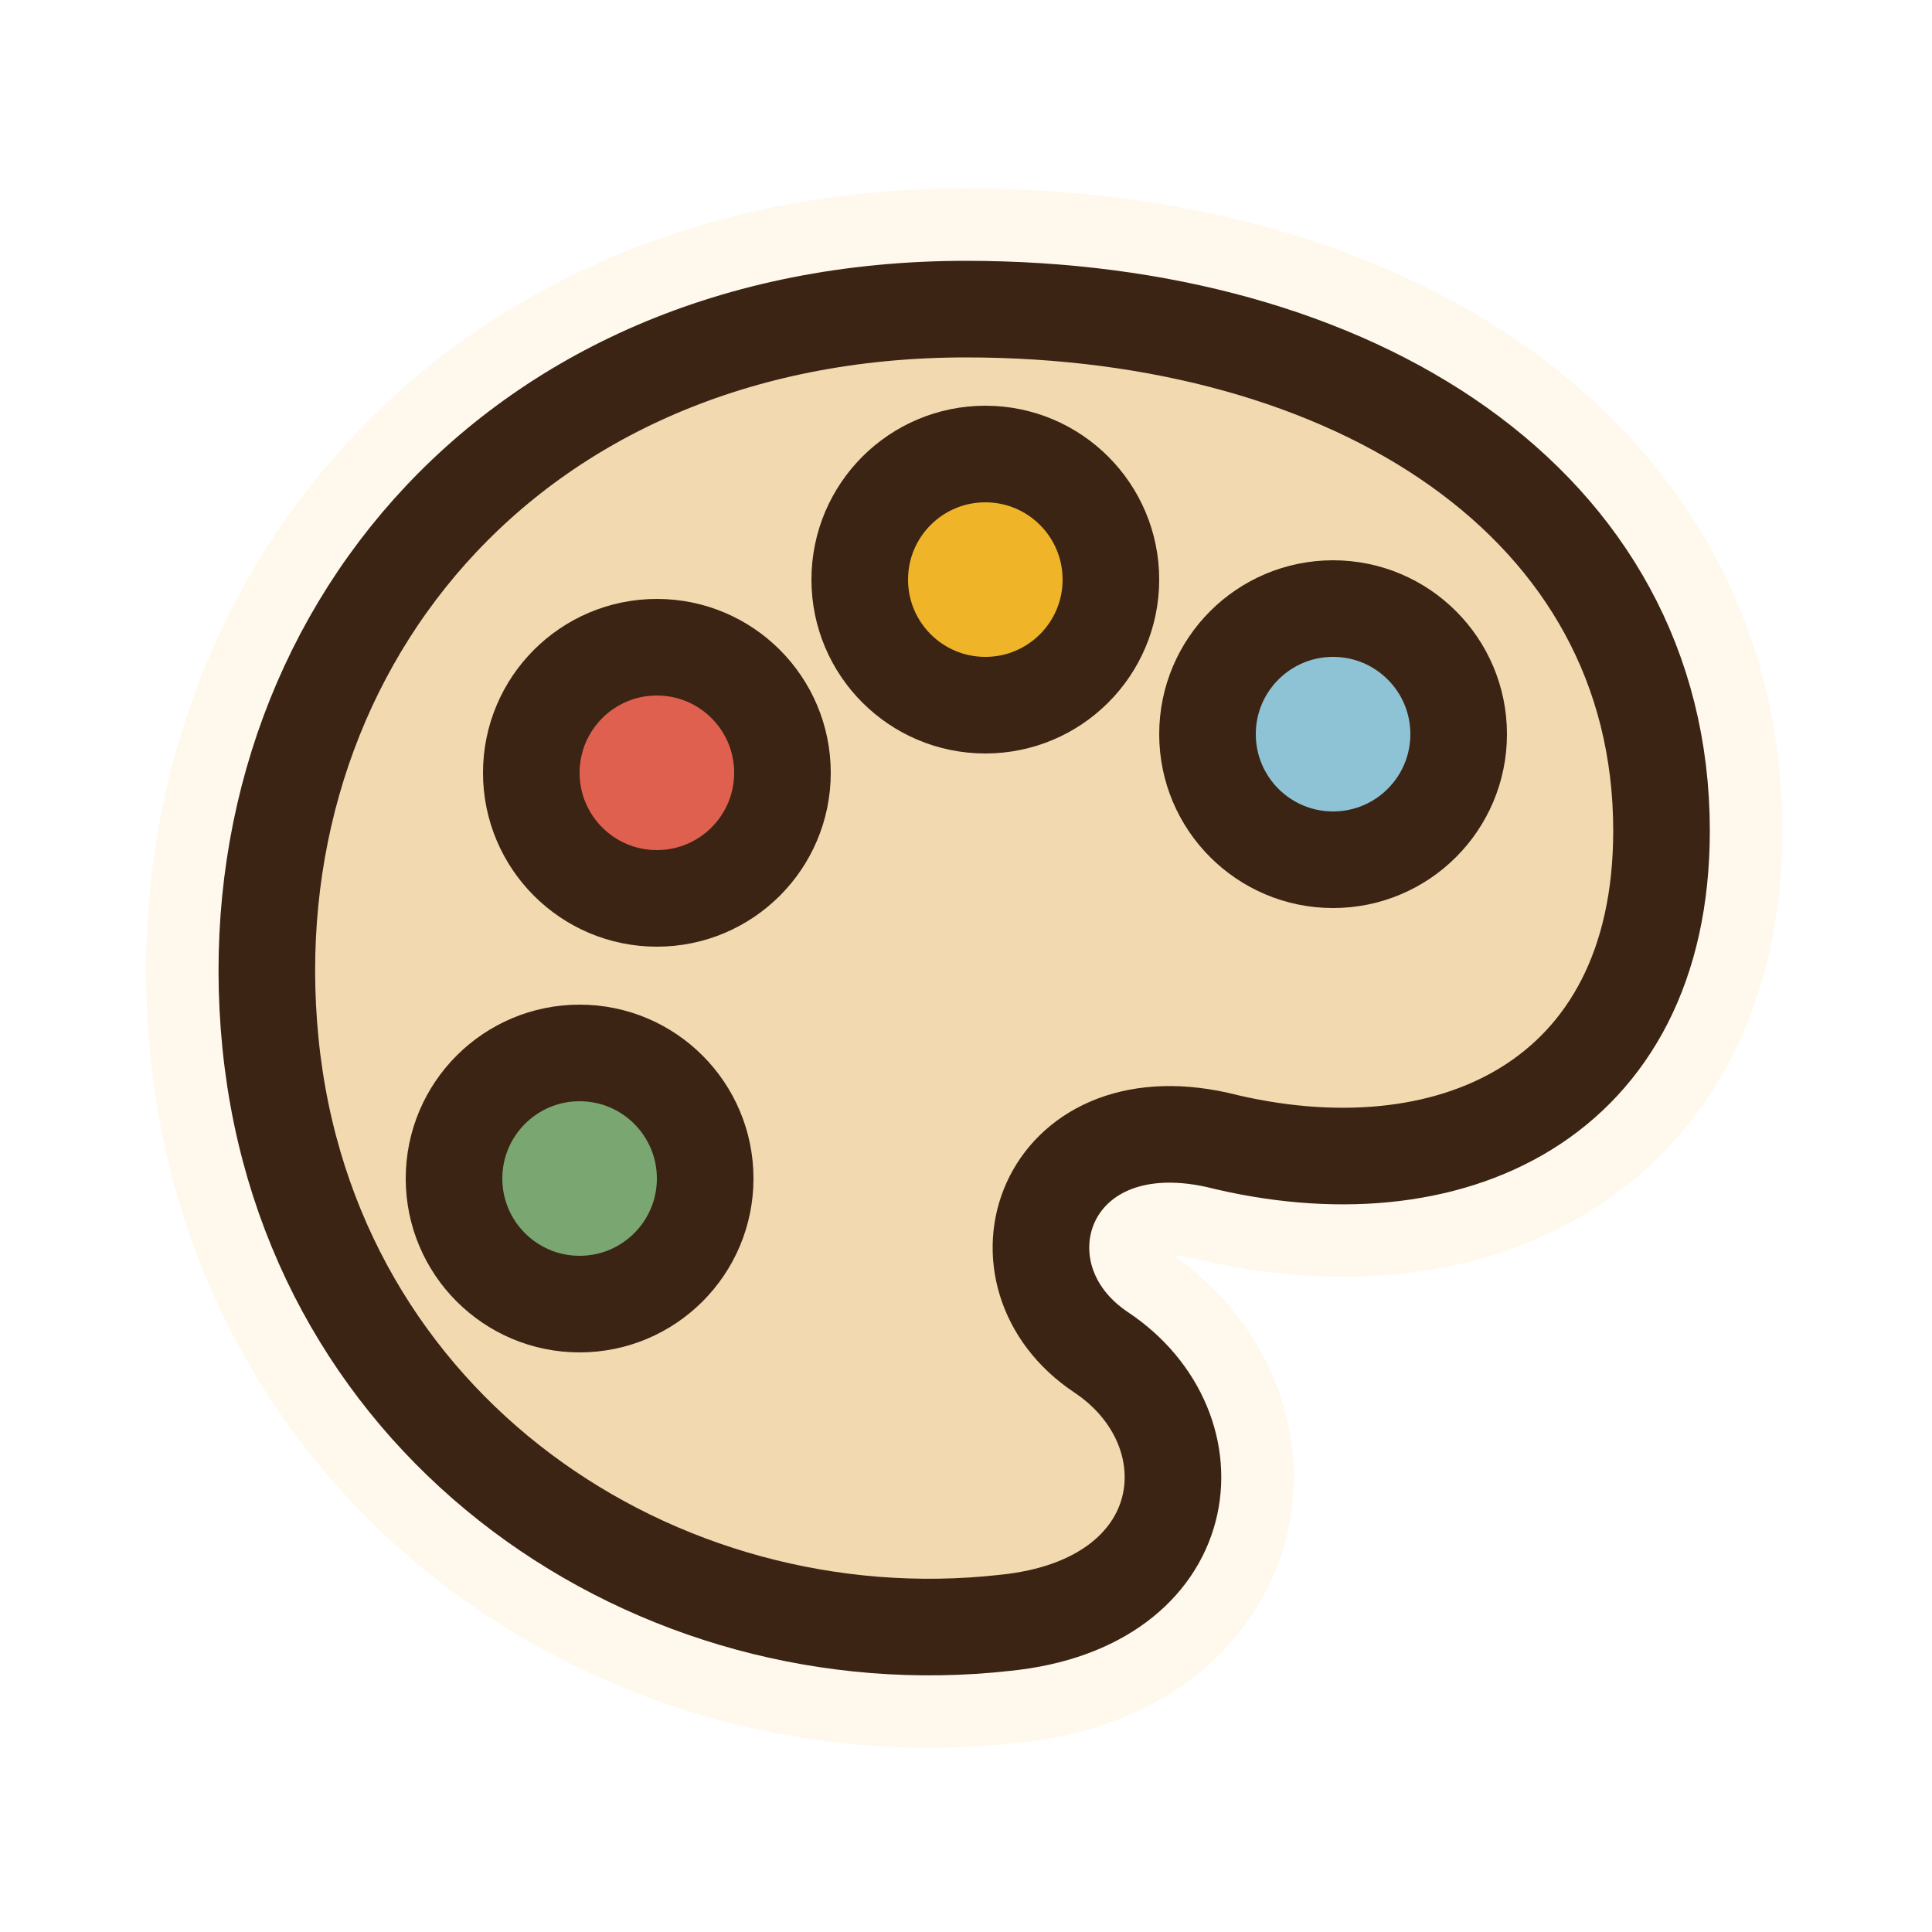
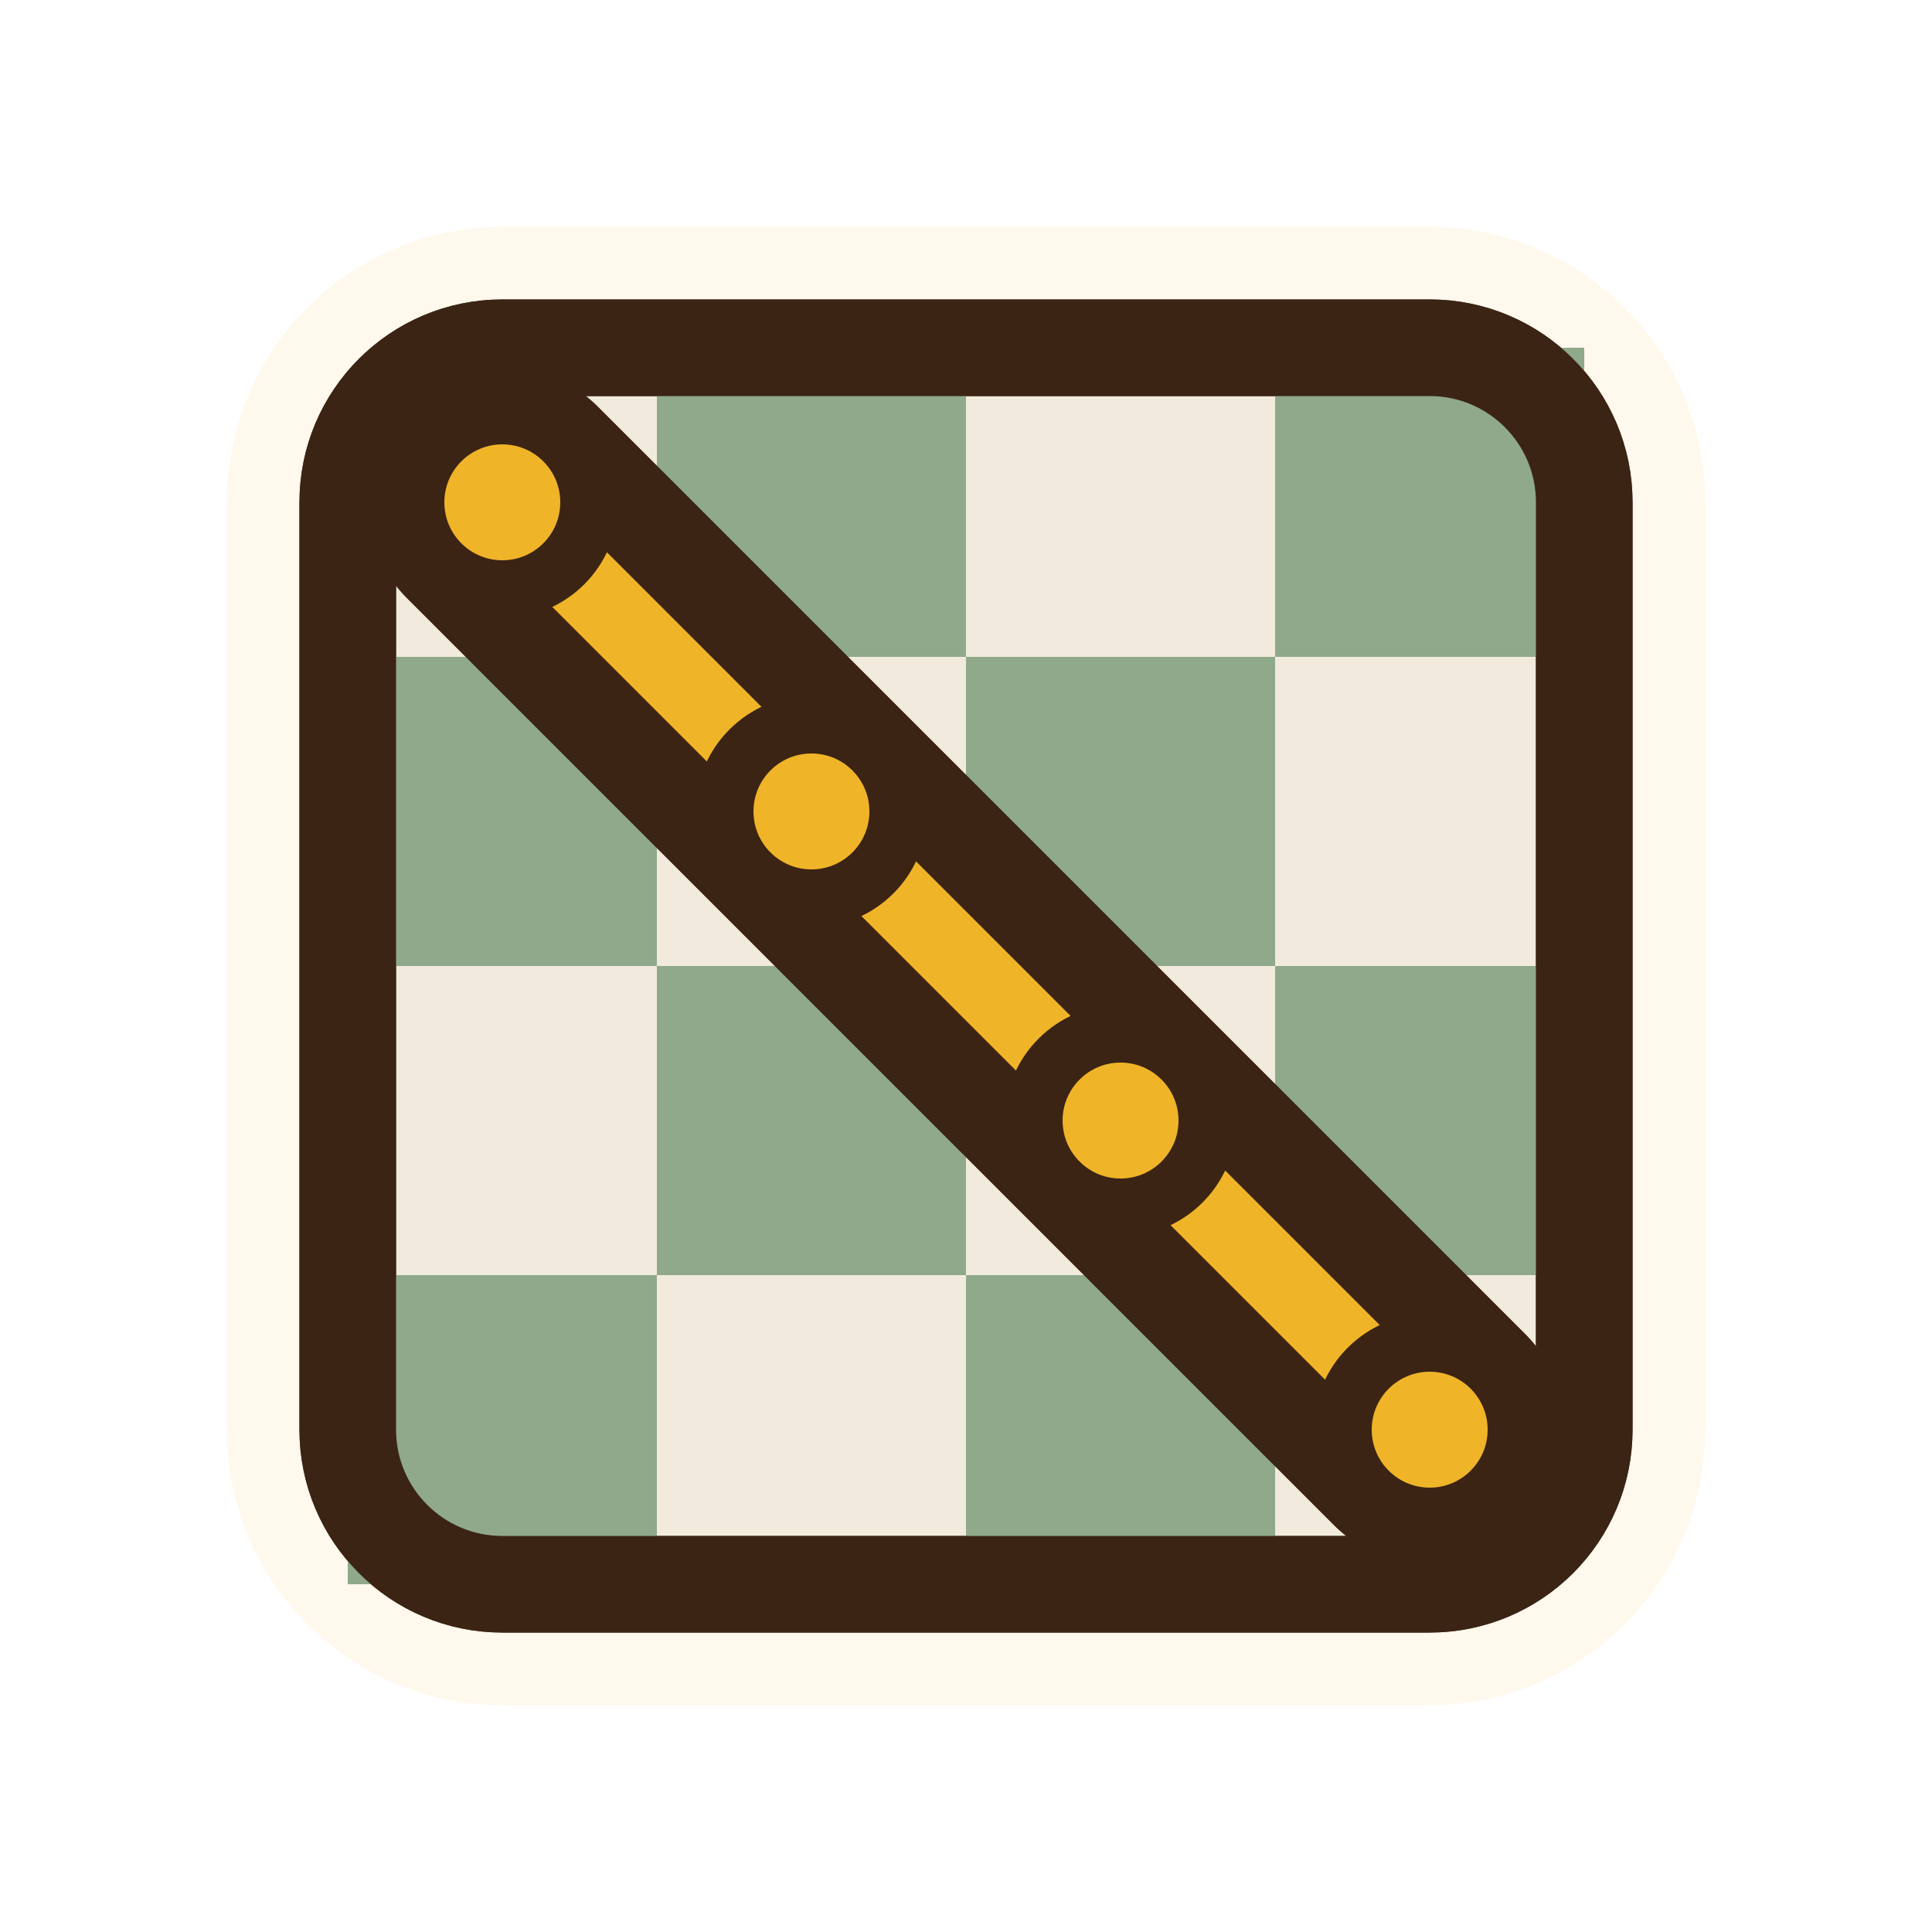
<svg xmlns="http://www.w3.org/2000/svg" viewBox="0 0 100 100" role="img" aria-labelledby="t">
  <g stroke-linejoin="round" stroke-linecap="round">
    <g fill="#fff8ec" stroke="#fff8ec" stroke-width="12.5">
-       <path d="M50 16C26 16 12 34 14 54C16 74 34 86 52 84C62 83 63 74 57 70C51 66 54 57 63 59C75 62 86 57 86 43C86 26 70 16 50 16Z" fill="#fff8ec" />
-       <circle cx="34" cy="40" r="6.5" fill="#fff8ec" />
-       <circle cx="51" cy="30" r="6.5" fill="#fff8ec" />
-       <circle cx="69" cy="38" r="6.5" fill="#fff8ec" />
-       <circle cx="30" cy="61" r="6.5" fill="#fff8ec" />
+       <rect x="18" y="18" width="64" height="64" rx="8" fill="#fff8ec" />
+       <rect x="18" y="34" width="16" height="16" fill="#fff8ec" stroke="none" />
+       <rect x="18" y="66" width="16" height="16" fill="#fff8ec" stroke="none" />
+       <rect x="34" y="18" width="16" height="16" fill="#fff8ec" stroke="none" />
+       <rect x="34" y="50" width="16" height="16" fill="#fff8ec" stroke="none" />
+       <rect x="50" y="34" width="16" height="16" fill="#fff8ec" stroke="none" />
+       <rect x="50" y="66" width="16" height="16" fill="#fff8ec" stroke="none" />
+       <rect x="66" y="18" width="16" height="16" fill="#fff8ec" stroke="none" />
+       <rect x="66" y="50" width="16" height="16" fill="#fff8ec" stroke="none" />
+       <rect x="18" y="18" width="64" height="64" rx="8" fill="none" />
+       <path d="M26 26L74 74" fill="none" stroke="#fff8ec" stroke-width="21.5" />
+       <path d="M26 26L74 74" fill="none" stroke="#fff8ec" stroke-width="11.5" />
+       <circle cx="26" cy="26" r="4.5" fill="#fff8ec" stroke-width="10.5" />
+       <circle cx="42" cy="42" r="4.5" fill="#fff8ec" stroke-width="10.5" />
+       <circle cx="58" cy="58" r="4.5" fill="#fff8ec" stroke-width="10.5" />
+       <circle cx="74" cy="74" r="4.5" fill="#fff8ec" stroke-width="10.5" />
    </g>
    <g stroke="#3b2414" stroke-width="5">
-       <path d="M50 16C26 16 12 34 14 54C16 74 34 86 52 84C62 83 63 74 57 70C51 66 54 57 63 59C75 62 86 57 86 43C86 26 70 16 50 16Z" fill="#f3d9b0" />
-       <circle cx="34" cy="40" r="6.5" fill="#e0604f" />
-       <circle cx="51" cy="30" r="6.5" fill="#f0b429" />
-       <circle cx="69" cy="38" r="6.5" fill="#8ec3d6" />
-       <circle cx="30" cy="61" r="6.5" fill="#79a671" />
+       <rect x="18" y="18" width="64" height="64" rx="8" fill="#f2ebdd" />
+       <rect x="18" y="34" width="16" height="16" fill="#8fa98a" stroke="none" />
+       <rect x="18" y="66" width="16" height="16" fill="#8fa98a" stroke="none" />
+       <rect x="34" y="18" width="16" height="16" fill="#8fa98a" stroke="none" />
+       <rect x="34" y="50" width="16" height="16" fill="#8fa98a" stroke="none" />
+       <rect x="50" y="34" width="16" height="16" fill="#8fa98a" stroke="none" />
+       <rect x="50" y="66" width="16" height="16" fill="#8fa98a" stroke="none" />
+       <rect x="66" y="18" width="16" height="16" fill="#8fa98a" stroke="none" />
+       <rect x="66" y="50" width="16" height="16" fill="#8fa98a" stroke="none" />
+       <rect x="18" y="18" width="64" height="64" rx="8" fill="none" />
+       <path d="M26 26L74 74" fill="none" stroke="#3b2414" stroke-width="14" />
+       <path d="M26 26L74 74" fill="none" stroke="#f0b429" stroke-width="4" />
+       <circle cx="26" cy="26" r="4.5" fill="#f0b429" stroke-width="3" />
+       <circle cx="42" cy="42" r="4.5" fill="#f0b429" stroke-width="3" />
+       <circle cx="58" cy="58" r="4.5" fill="#f0b429" stroke-width="3" />
+       <circle cx="74" cy="74" r="4.5" fill="#f0b429" stroke-width="3" />
    </g>
  </g>
</svg>
